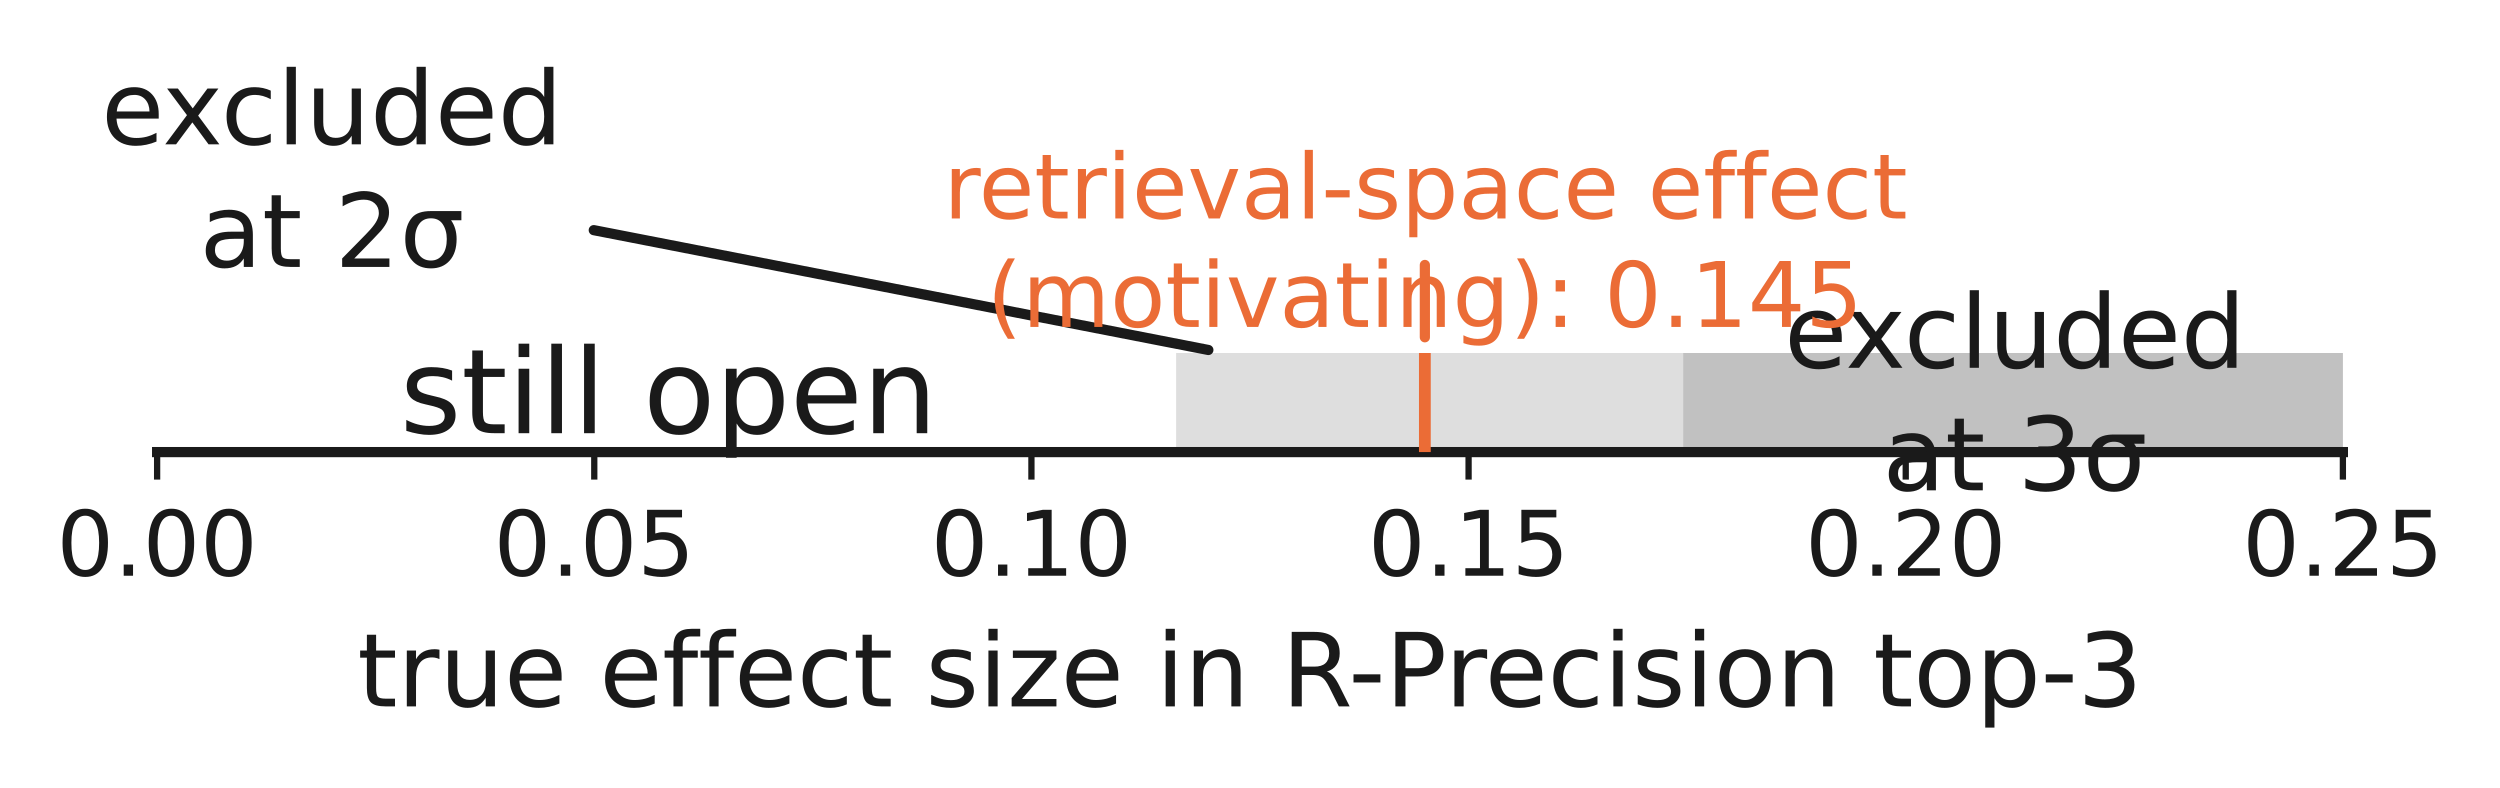
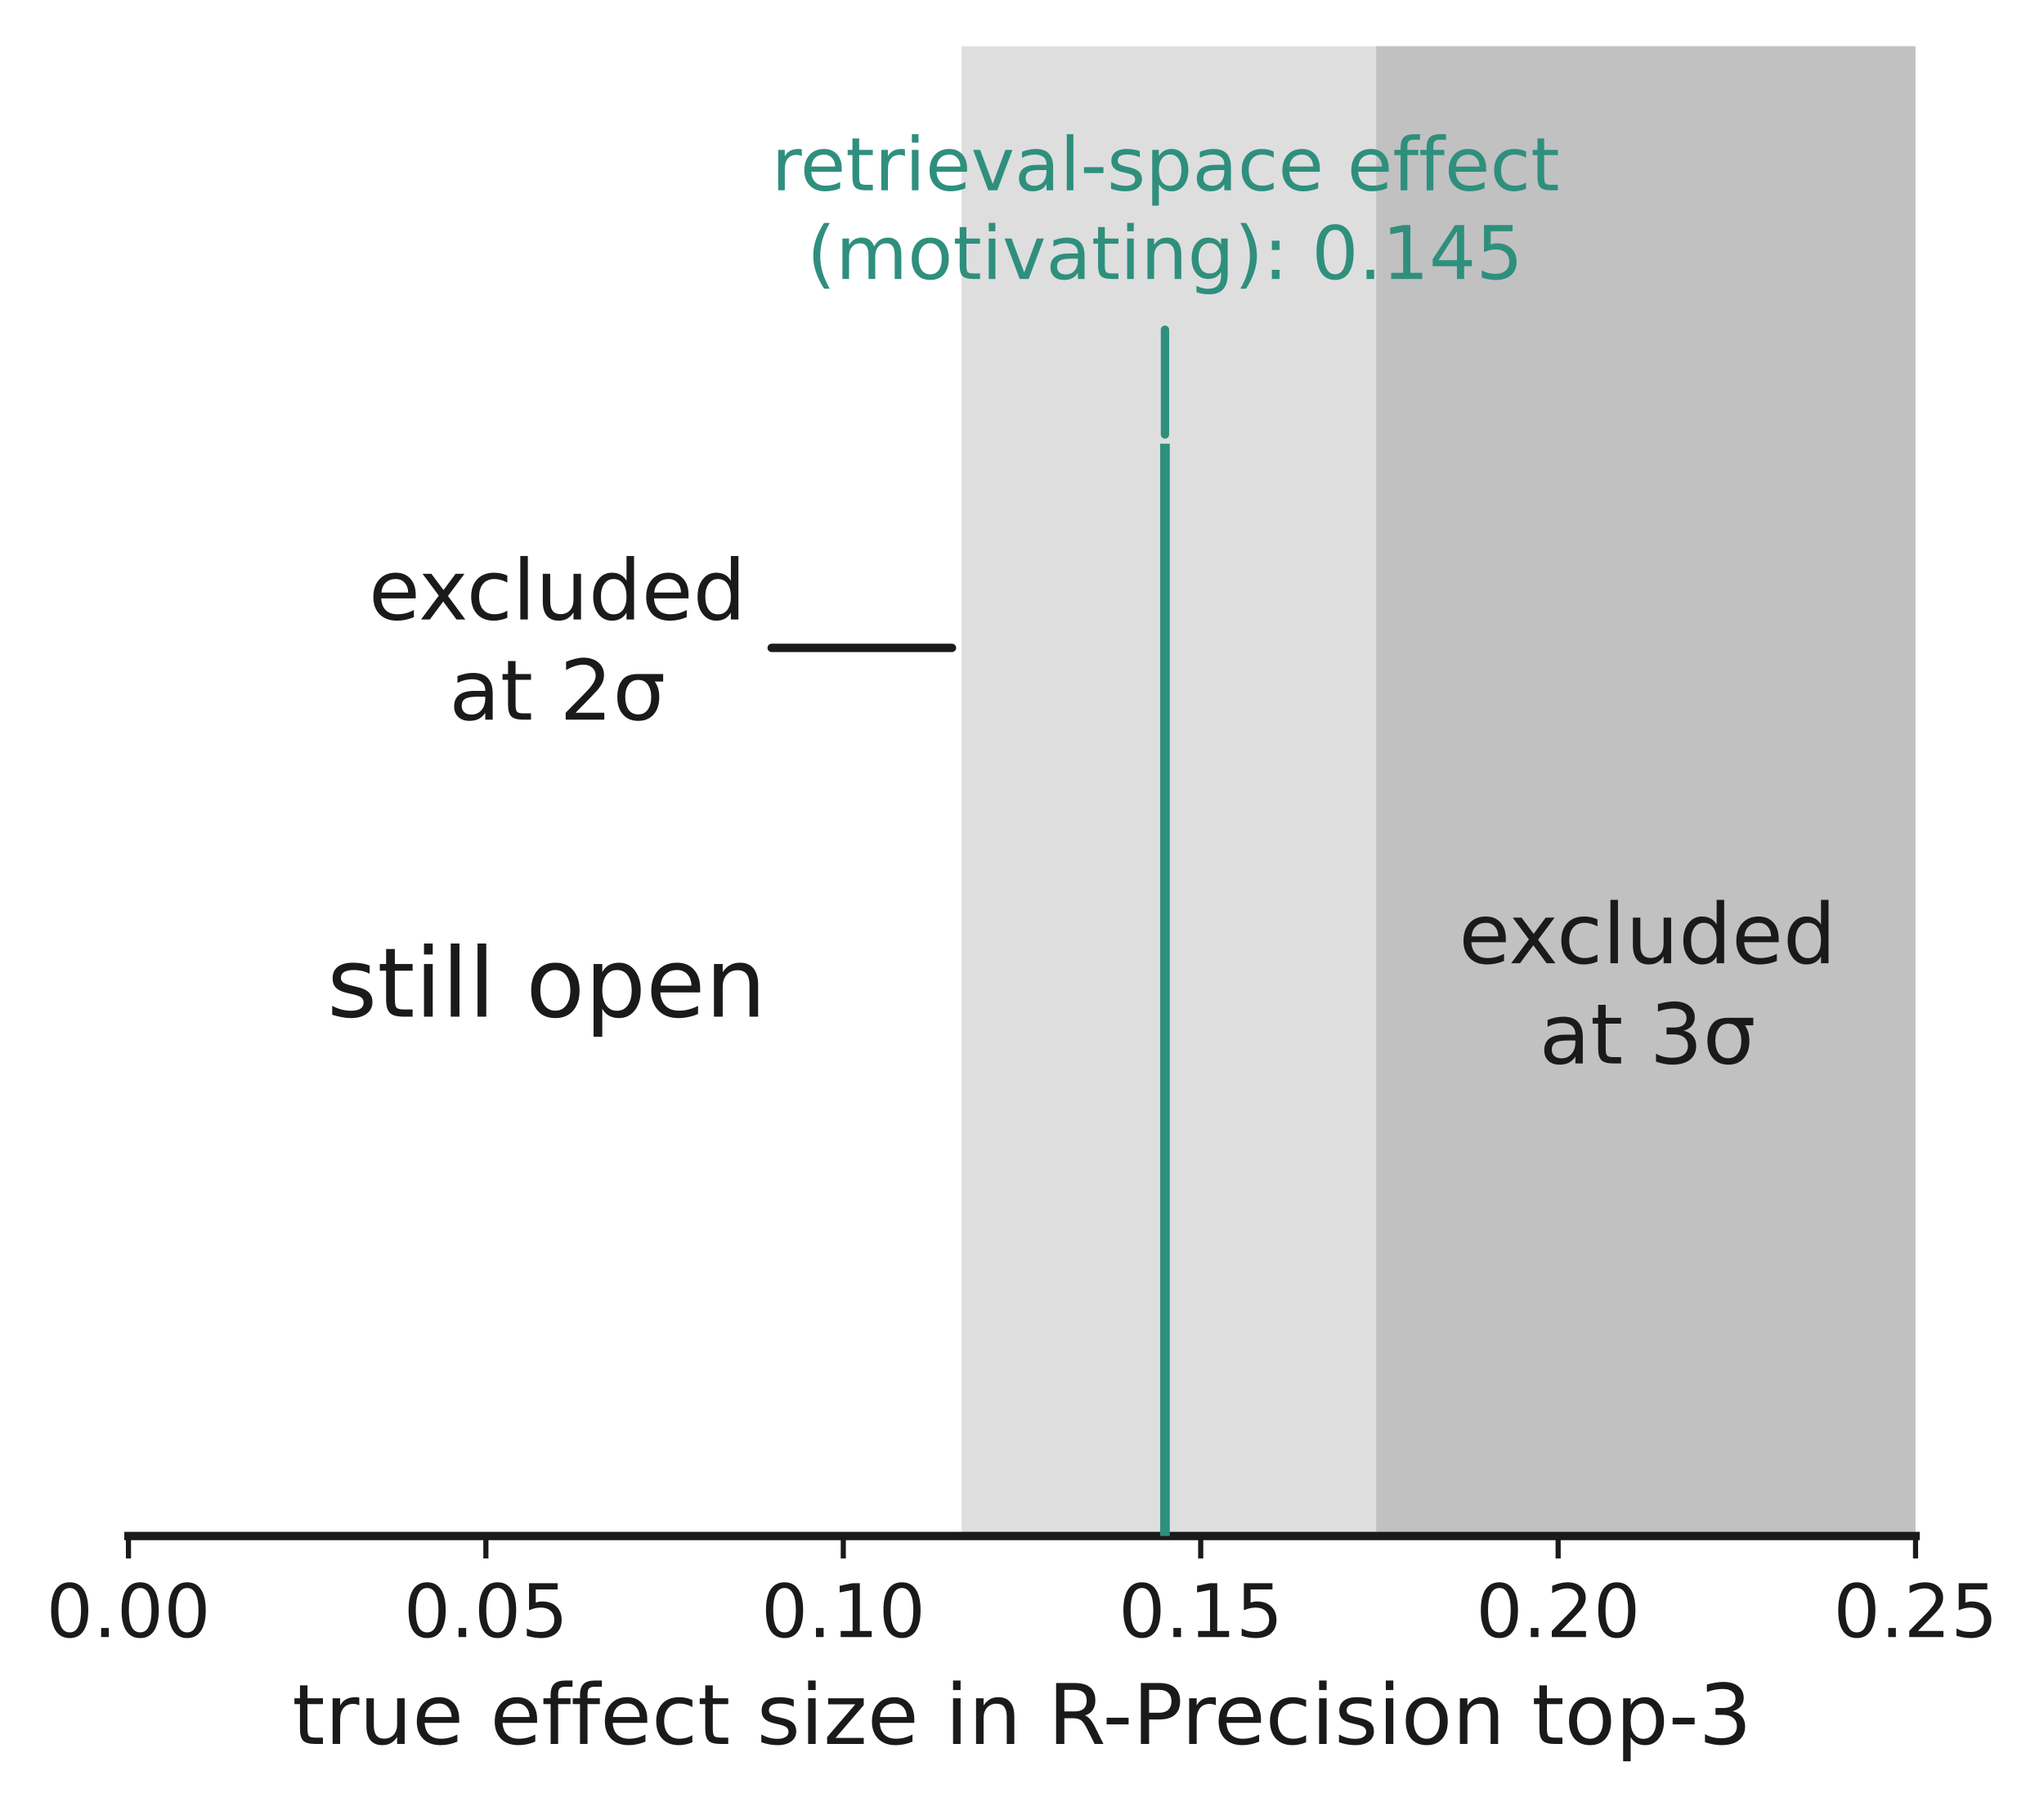
- <svg xmlns="http://www.w3.org/2000/svg" xmlns:xlink="http://www.w3.org/1999/xlink" width="318.285pt" height="100.259pt" viewBox="0 0 318.285 100.259" version="1.1">
+ <svg xmlns="http://www.w3.org/2000/svg" xmlns:xlink="http://www.w3.org/1999/xlink" width="318.285pt" height="281.881pt" viewBox="0 0 318.285 281.881" version="1.1">
  <defs>
    <style type="text/css">*{stroke-linejoin: round; stroke-linecap: butt}</style>
  </defs>
  <g id="figure_1">
    <g id="patch_1">
-       <path d="M 0 100.259  L 318.285 100.259  L 318.285 0  L 0 0  L 0 100.259  z " style="fill: none" />
+       <path d="M 0 281.881  L 318.285 281.881  L 318.285 0  L 0 0  L 0 281.881  z " style="fill: none" />
    </g>
    <g id="axes_1">
      <g id="patch_2">
-         <path d="M 20.003 57.558  L 298.283 57.558  L 298.283 44.94  L 20.003 44.94  L 20.003 57.558  z " style="fill: none" />
+         <path d="M 20.003 239.18  L 298.283 239.18  L 298.283 7.2  L 20.003 7.2  L 20.003 239.18  z " style="fill: none" />
      </g>
      <g id="patch_3">
-         <path d="M 150.238 57.558  L 298.283 57.558  L 298.283 44.94  L 150.238 44.94  z " clip-path="url(#p5328df0861)" style="fill: #8a8a8a; opacity: 0.28; stroke: #8a8a8a; stroke-linejoin: miter" />
+         <path d="M 150.238 239.18  L 298.283 239.18  L 298.283 7.2  L 150.238 7.2  z " clip-path="url(#p6880735941)" style="fill: #8a8a8a; opacity: 0.28; stroke: #8a8a8a; stroke-linejoin: miter" />
      </g>
      <g id="matplotlib.axis_1">
        <g id="xtick_1">
          <g id="line2d_1">
            <defs>
-               <path id="mcf3d9c8801" d="M 0 0  L 0 3.5  " style="stroke: #1a1a1a; stroke-width: 0.8" />
+               <path id="md2523cd939" d="M 0 0  L 0 3.5  " style="stroke: #1a1a1a; stroke-width: 0.8" />
            </defs>
            <g>
-               <use xlink:href="#mcf3d9c8801" x="20.003" y="57.558" style="fill: #1a1a1a; stroke: #1a1a1a; stroke-width: 0.8" />
+               <use xlink:href="#md2523cd939" x="20.003" y="239.18" style="fill: #1a1a1a; stroke: #1a1a1a; stroke-width: 0.8" />
            </g>
          </g>
          <g id="text_1">
-             <text style="font-size: 11.5px; font-family: 'DejaVu Sans', 'Bitstream Vera Sans', 'Computer Modern Sans Serif', 'Lucida Grande', 'Verdana', 'Geneva', 'Lucid', 'Arial', 'Helvetica', 'Avant Garde', sans-serif; text-anchor: middle; fill: #1a1a1a" x="20.003" y="73.295" transform="rotate(-0 20.00273 73.29517)">0.00</text>
+             <text style="font-size: 11.5px; font-family: 'DejaVu Sans', 'Bitstream Vera Sans', 'Computer Modern Sans Serif', 'Lucida Grande', 'Verdana', 'Geneva', 'Lucid', 'Arial', 'Helvetica', 'Avant Garde', sans-serif; text-anchor: middle; fill: #1a1a1a" x="20.003" y="254.917" transform="rotate(-0 20.00273 254.9173)">0.00</text>
          </g>
        </g>
        <g id="xtick_2">
          <g id="line2d_2">
            <g>
-               <use xlink:href="#mcf3d9c8801" x="75.659" y="57.558" style="fill: #1a1a1a; stroke: #1a1a1a; stroke-width: 0.8" />
+               <use xlink:href="#md2523cd939" x="75.659" y="239.18" style="fill: #1a1a1a; stroke: #1a1a1a; stroke-width: 0.8" />
            </g>
          </g>
          <g id="text_2">
-             <text style="font-size: 11.5px; font-family: 'DejaVu Sans', 'Bitstream Vera Sans', 'Computer Modern Sans Serif', 'Lucida Grande', 'Verdana', 'Geneva', 'Lucid', 'Arial', 'Helvetica', 'Avant Garde', sans-serif; text-anchor: middle; fill: #1a1a1a" x="75.659" y="73.295" transform="rotate(-0 75.65873 73.29517)">0.05</text>
+             <text style="font-size: 11.5px; font-family: 'DejaVu Sans', 'Bitstream Vera Sans', 'Computer Modern Sans Serif', 'Lucida Grande', 'Verdana', 'Geneva', 'Lucid', 'Arial', 'Helvetica', 'Avant Garde', sans-serif; text-anchor: middle; fill: #1a1a1a" x="75.659" y="254.917" transform="rotate(-0 75.65873 254.9173)">0.05</text>
          </g>
        </g>
        <g id="xtick_3">
          <g id="line2d_3">
            <g>
-               <use xlink:href="#mcf3d9c8801" x="131.315" y="57.558" style="fill: #1a1a1a; stroke: #1a1a1a; stroke-width: 0.8" />
+               <use xlink:href="#md2523cd939" x="131.315" y="239.18" style="fill: #1a1a1a; stroke: #1a1a1a; stroke-width: 0.8" />
            </g>
          </g>
          <g id="text_3">
-             <text style="font-size: 11.5px; font-family: 'DejaVu Sans', 'Bitstream Vera Sans', 'Computer Modern Sans Serif', 'Lucida Grande', 'Verdana', 'Geneva', 'Lucid', 'Arial', 'Helvetica', 'Avant Garde', sans-serif; text-anchor: middle; fill: #1a1a1a" x="131.315" y="73.295" transform="rotate(-0 131.3147 73.29517)">0.10</text>
+             <text style="font-size: 11.5px; font-family: 'DejaVu Sans', 'Bitstream Vera Sans', 'Computer Modern Sans Serif', 'Lucida Grande', 'Verdana', 'Geneva', 'Lucid', 'Arial', 'Helvetica', 'Avant Garde', sans-serif; text-anchor: middle; fill: #1a1a1a" x="131.315" y="254.917" transform="rotate(-0 131.3147 254.9173)">0.10</text>
          </g>
        </g>
        <g id="xtick_4">
          <g id="line2d_4">
            <g>
-               <use xlink:href="#mcf3d9c8801" x="186.971" y="57.558" style="fill: #1a1a1a; stroke: #1a1a1a; stroke-width: 0.8" />
+               <use xlink:href="#md2523cd939" x="186.971" y="239.18" style="fill: #1a1a1a; stroke: #1a1a1a; stroke-width: 0.8" />
            </g>
          </g>
          <g id="text_4">
-             <text style="font-size: 11.5px; font-family: 'DejaVu Sans', 'Bitstream Vera Sans', 'Computer Modern Sans Serif', 'Lucida Grande', 'Verdana', 'Geneva', 'Lucid', 'Arial', 'Helvetica', 'Avant Garde', sans-serif; text-anchor: middle; fill: #1a1a1a" x="186.971" y="73.295" transform="rotate(-0 186.9707 73.29517)">0.15</text>
+             <text style="font-size: 11.5px; font-family: 'DejaVu Sans', 'Bitstream Vera Sans', 'Computer Modern Sans Serif', 'Lucida Grande', 'Verdana', 'Geneva', 'Lucid', 'Arial', 'Helvetica', 'Avant Garde', sans-serif; text-anchor: middle; fill: #1a1a1a" x="186.971" y="254.917" transform="rotate(-0 186.9707 254.9173)">0.15</text>
          </g>
        </g>
        <g id="xtick_5">
          <g id="line2d_5">
            <g>
-               <use xlink:href="#mcf3d9c8801" x="242.627" y="57.558" style="fill: #1a1a1a; stroke: #1a1a1a; stroke-width: 0.8" />
+               <use xlink:href="#md2523cd939" x="242.627" y="239.18" style="fill: #1a1a1a; stroke: #1a1a1a; stroke-width: 0.8" />
            </g>
          </g>
          <g id="text_5">
-             <text style="font-size: 11.5px; font-family: 'DejaVu Sans', 'Bitstream Vera Sans', 'Computer Modern Sans Serif', 'Lucida Grande', 'Verdana', 'Geneva', 'Lucid', 'Arial', 'Helvetica', 'Avant Garde', sans-serif; text-anchor: middle; fill: #1a1a1a" x="242.627" y="73.295" transform="rotate(-0 242.6267 73.29517)">0.20</text>
+             <text style="font-size: 11.5px; font-family: 'DejaVu Sans', 'Bitstream Vera Sans', 'Computer Modern Sans Serif', 'Lucida Grande', 'Verdana', 'Geneva', 'Lucid', 'Arial', 'Helvetica', 'Avant Garde', sans-serif; text-anchor: middle; fill: #1a1a1a" x="242.627" y="254.917" transform="rotate(-0 242.6267 254.9173)">0.20</text>
          </g>
        </g>
        <g id="xtick_6">
          <g id="line2d_6">
            <g>
-               <use xlink:href="#mcf3d9c8801" x="298.283" y="57.558" style="fill: #1a1a1a; stroke: #1a1a1a; stroke-width: 0.8" />
+               <use xlink:href="#md2523cd939" x="298.283" y="239.18" style="fill: #1a1a1a; stroke: #1a1a1a; stroke-width: 0.8" />
            </g>
          </g>
          <g id="text_6">
-             <text style="font-size: 11.5px; font-family: 'DejaVu Sans', 'Bitstream Vera Sans', 'Computer Modern Sans Serif', 'Lucida Grande', 'Verdana', 'Geneva', 'Lucid', 'Arial', 'Helvetica', 'Avant Garde', sans-serif; text-anchor: middle; fill: #1a1a1a" x="298.283" y="73.295" transform="rotate(-0 298.2827 73.29517)">0.25</text>
+             <text style="font-size: 11.5px; font-family: 'DejaVu Sans', 'Bitstream Vera Sans', 'Computer Modern Sans Serif', 'Lucida Grande', 'Verdana', 'Geneva', 'Lucid', 'Arial', 'Helvetica', 'Avant Garde', sans-serif; text-anchor: middle; fill: #1a1a1a" x="298.283" y="254.917" transform="rotate(-0 298.2827 254.9173)">0.25</text>
          </g>
        </g>
        <g id="text_7">
-           <text style="font-size: 13px; font-family: 'DejaVu Sans', 'Bitstream Vera Sans', 'Computer Modern Sans Serif', 'Lucida Grande', 'Verdana', 'Geneva', 'Lucid', 'Arial', 'Helvetica', 'Avant Garde', sans-serif; text-anchor: middle; fill: #1a1a1a" x="159.143" y="89.936" transform="rotate(-0 159.1427 89.93583)">true effect size in R-Precision top-3</text>
+           <text style="font-size: 13px; font-family: 'DejaVu Sans', 'Bitstream Vera Sans', 'Computer Modern Sans Serif', 'Lucida Grande', 'Verdana', 'Geneva', 'Lucid', 'Arial', 'Helvetica', 'Avant Garde', sans-serif; text-anchor: middle; fill: #1a1a1a" x="159.143" y="271.558" transform="rotate(-0 159.1427 271.558)">true effect size in R-Precision top-3</text>
        </g>
      </g>
      <g id="matplotlib.axis_2" />
      <g id="patch_4">
-         <path d="M 214.799 57.558  L 298.283 57.558  L 298.283 44.94  L 214.799 44.94  z " clip-path="url(#p5328df0861)" style="fill: #8a8a8a; opacity: 0.35; stroke: #8a8a8a; stroke-linejoin: miter" />
+         <path d="M 214.799 239.18  L 298.283 239.18  L 298.283 7.2  L 214.799 7.2  z " clip-path="url(#p6880735941)" style="fill: #8a8a8a; opacity: 0.35; stroke: #8a8a8a; stroke-linejoin: miter" />
      </g>
      <g id="patch_5">
-         <path d="M 20.003 57.558  L 298.283 57.558  " style="fill: none; stroke: #1a1a1a; stroke-width: 1.3; stroke-linejoin: miter; stroke-linecap: square" />
+         <path d="M 20.003 239.18  L 298.283 239.18  " style="fill: none; stroke: #1a1a1a; stroke-width: 1.3; stroke-linejoin: miter; stroke-linecap: square" />
      </g>
      <g id="text_8">
-         <text style="font-size: 15px; font-family: 'DejaVu Sans', 'Bitstream Vera Sans', 'Computer Modern Sans Serif', 'Lucida Grande', 'Verdana', 'Geneva', 'Lucid', 'Arial', 'Helvetica', 'Avant Garde', sans-serif; text-anchor: middle; fill: #1a1a1a" x="85.12" y="55.146" transform="rotate(-0 85.12025 55.14584)">still open</text>
+         <text style="font-size: 15px; font-family: 'DejaVu Sans', 'Bitstream Vera Sans', 'Computer Modern Sans Serif', 'Lucida Grande', 'Verdana', 'Geneva', 'Lucid', 'Arial', 'Helvetica', 'Avant Garde', sans-serif; text-anchor: middle; fill: #1a1a1a" x="85.12" y="158.315" transform="rotate(-0 85.12025 158.3151)">still open</text>
      </g>
      <g id="text_9">
-         <text style="font-size: 13px; font-family: 'DejaVu Sans', 'Bitstream Vera Sans', 'Computer Modern Sans Serif', 'Lucida Grande', 'Verdana', 'Geneva', 'Lucid', 'Arial', 'Helvetica', 'Avant Garde', sans-serif; fill: #1a1a1a" transform="translate(227.1699 46.82496)">excluded</text>
-         <text style="font-size: 13px; font-family: 'DejaVu Sans', 'Bitstream Vera Sans', 'Computer Modern Sans Serif', 'Lucida Grande', 'Verdana', 'Geneva', 'Lucid', 'Arial', 'Helvetica', 'Avant Garde', sans-serif; fill: #1a1a1a" transform="translate(239.6885 62.4275)">at 3σ</text>
+         <text style="font-size: 13px; font-family: 'DejaVu Sans', 'Bitstream Vera Sans', 'Computer Modern Sans Serif', 'Lucida Grande', 'Verdana', 'Geneva', 'Lucid', 'Arial', 'Helvetica', 'Avant Garde', sans-serif; fill: #1a1a1a" transform="translate(227.1699 149.9943)">excluded</text>
+         <text style="font-size: 13px; font-family: 'DejaVu Sans', 'Bitstream Vera Sans', 'Computer Modern Sans Serif', 'Lucida Grande', 'Verdana', 'Geneva', 'Lucid', 'Arial', 'Helvetica', 'Avant Garde', sans-serif; fill: #1a1a1a" transform="translate(239.6885 165.5968)">at 3σ</text>
      </g>
      <g id="patch_6">
-         <path d="M 75.596 29.302  Q 114.718 36.929 153.84 44.557  " style="fill: none; stroke: #1a1a1a; stroke-width: 1.3; stroke-linecap: round" />
+         <path d="M 120.162 100.884  Q 134.2 100.884 148.237 100.884  " style="fill: none; stroke: #1a1a1a; stroke-width: 1.3; stroke-linecap: round" />
      </g>
      <g id="text_10">
-         <text style="font-size: 13px; font-family: 'DejaVu Sans', 'Bitstream Vera Sans', 'Computer Modern Sans Serif', 'Lucida Grande', 'Verdana', 'Geneva', 'Lucid', 'Arial', 'Helvetica', 'Avant Garde', sans-serif; fill: #1a1a1a" transform="translate(12.89428 18.37924)">excluded</text>
-         <text style="font-size: 13px; font-family: 'DejaVu Sans', 'Bitstream Vera Sans', 'Computer Modern Sans Serif', 'Lucida Grande', 'Verdana', 'Geneva', 'Lucid', 'Arial', 'Helvetica', 'Avant Garde', sans-serif; fill: #1a1a1a" transform="translate(25.41287 33.98178)">at 2σ</text>
+         <text style="font-size: 13px; font-family: 'DejaVu Sans', 'Bitstream Vera Sans', 'Computer Modern Sans Serif', 'Lucida Grande', 'Verdana', 'Geneva', 'Lucid', 'Arial', 'Helvetica', 'Avant Garde', sans-serif; fill: #1a1a1a" transform="translate(57.41907 96.46042)">excluded</text>
+         <text style="font-size: 13px; font-family: 'DejaVu Sans', 'Bitstream Vera Sans', 'Computer Modern Sans Serif', 'Lucida Grande', 'Verdana', 'Geneva', 'Lucid', 'Arial', 'Helvetica', 'Avant Garde', sans-serif; fill: #1a1a1a" transform="translate(69.93767 112.063)">at 2σ</text>
      </g>
      <g id="line2d_7">
-         <path d="M 181.405 57.558  L 181.405 44.94  " clip-path="url(#p5328df0861)" style="fill: none; stroke: #eb6c36; stroke-width: 1.5; stroke-linecap: square" />
+         <path d="M 181.405 239.18  L 181.405 69.835  " clip-path="url(#p6880735941)" style="fill: none; stroke: #2f8f7d; stroke-width: 1.5; stroke-linecap: square" />
      </g>
      <g id="patch_7">
-         <path d="M 181.405 33.733  Q 181.405 38.336 181.405 42.94  " style="fill: none; stroke: #eb6c36; stroke-width: 1.3; stroke-linecap: round" />
+         <path d="M 181.405 51.347  Q 181.405 59.503 181.405 67.658  " style="fill: none; stroke: #2f8f7d; stroke-width: 1.3; stroke-linecap: round" />
      </g>
      <g id="text_11">
-         <text style="font-size: 11.5px; font-family: 'DejaVu Sans', 'Bitstream Vera Sans', 'Computer Modern Sans Serif', 'Lucida Grande', 'Verdana', 'Geneva', 'Lucid', 'Arial', 'Helvetica', 'Avant Garde', sans-serif; fill: #eb6c36" transform="translate(120.1281 27.81596)">retrieval-space effect</text>
-         <text style="font-size: 11.5px; font-family: 'DejaVu Sans', 'Bitstream Vera Sans', 'Computer Modern Sans Serif', 'Lucida Grande', 'Verdana', 'Geneva', 'Lucid', 'Arial', 'Helvetica', 'Avant Garde', sans-serif; fill: #eb6c36" transform="translate(125.649 41.6191)">(motivating): 0.145</text>
+         <text style="font-size: 11.5px; font-family: 'DejaVu Sans', 'Bitstream Vera Sans', 'Computer Modern Sans Serif', 'Lucida Grande', 'Verdana', 'Geneva', 'Lucid', 'Arial', 'Helvetica', 'Avant Garde', sans-serif; fill: #2f8f7d" transform="translate(120.1281 29.63342)">retrieval-space effect</text>
+         <text style="font-size: 11.5px; font-family: 'DejaVu Sans', 'Bitstream Vera Sans', 'Computer Modern Sans Serif', 'Lucida Grande', 'Verdana', 'Geneva', 'Lucid', 'Arial', 'Helvetica', 'Avant Garde', sans-serif; fill: #2f8f7d" transform="translate(125.649 43.43657)">(motivating): 0.145</text>
      </g>
    </g>
  </g>
  <defs>
-     <clipPath id="p5328df0861">
-       <rect x="20.003" y="44.94" width="278.28" height="12.618" />
+     <clipPath id="p6880735941">
+       <rect x="20.003" y="7.2" width="278.28" height="231.98" />
    </clipPath>
  </defs>
</svg>
